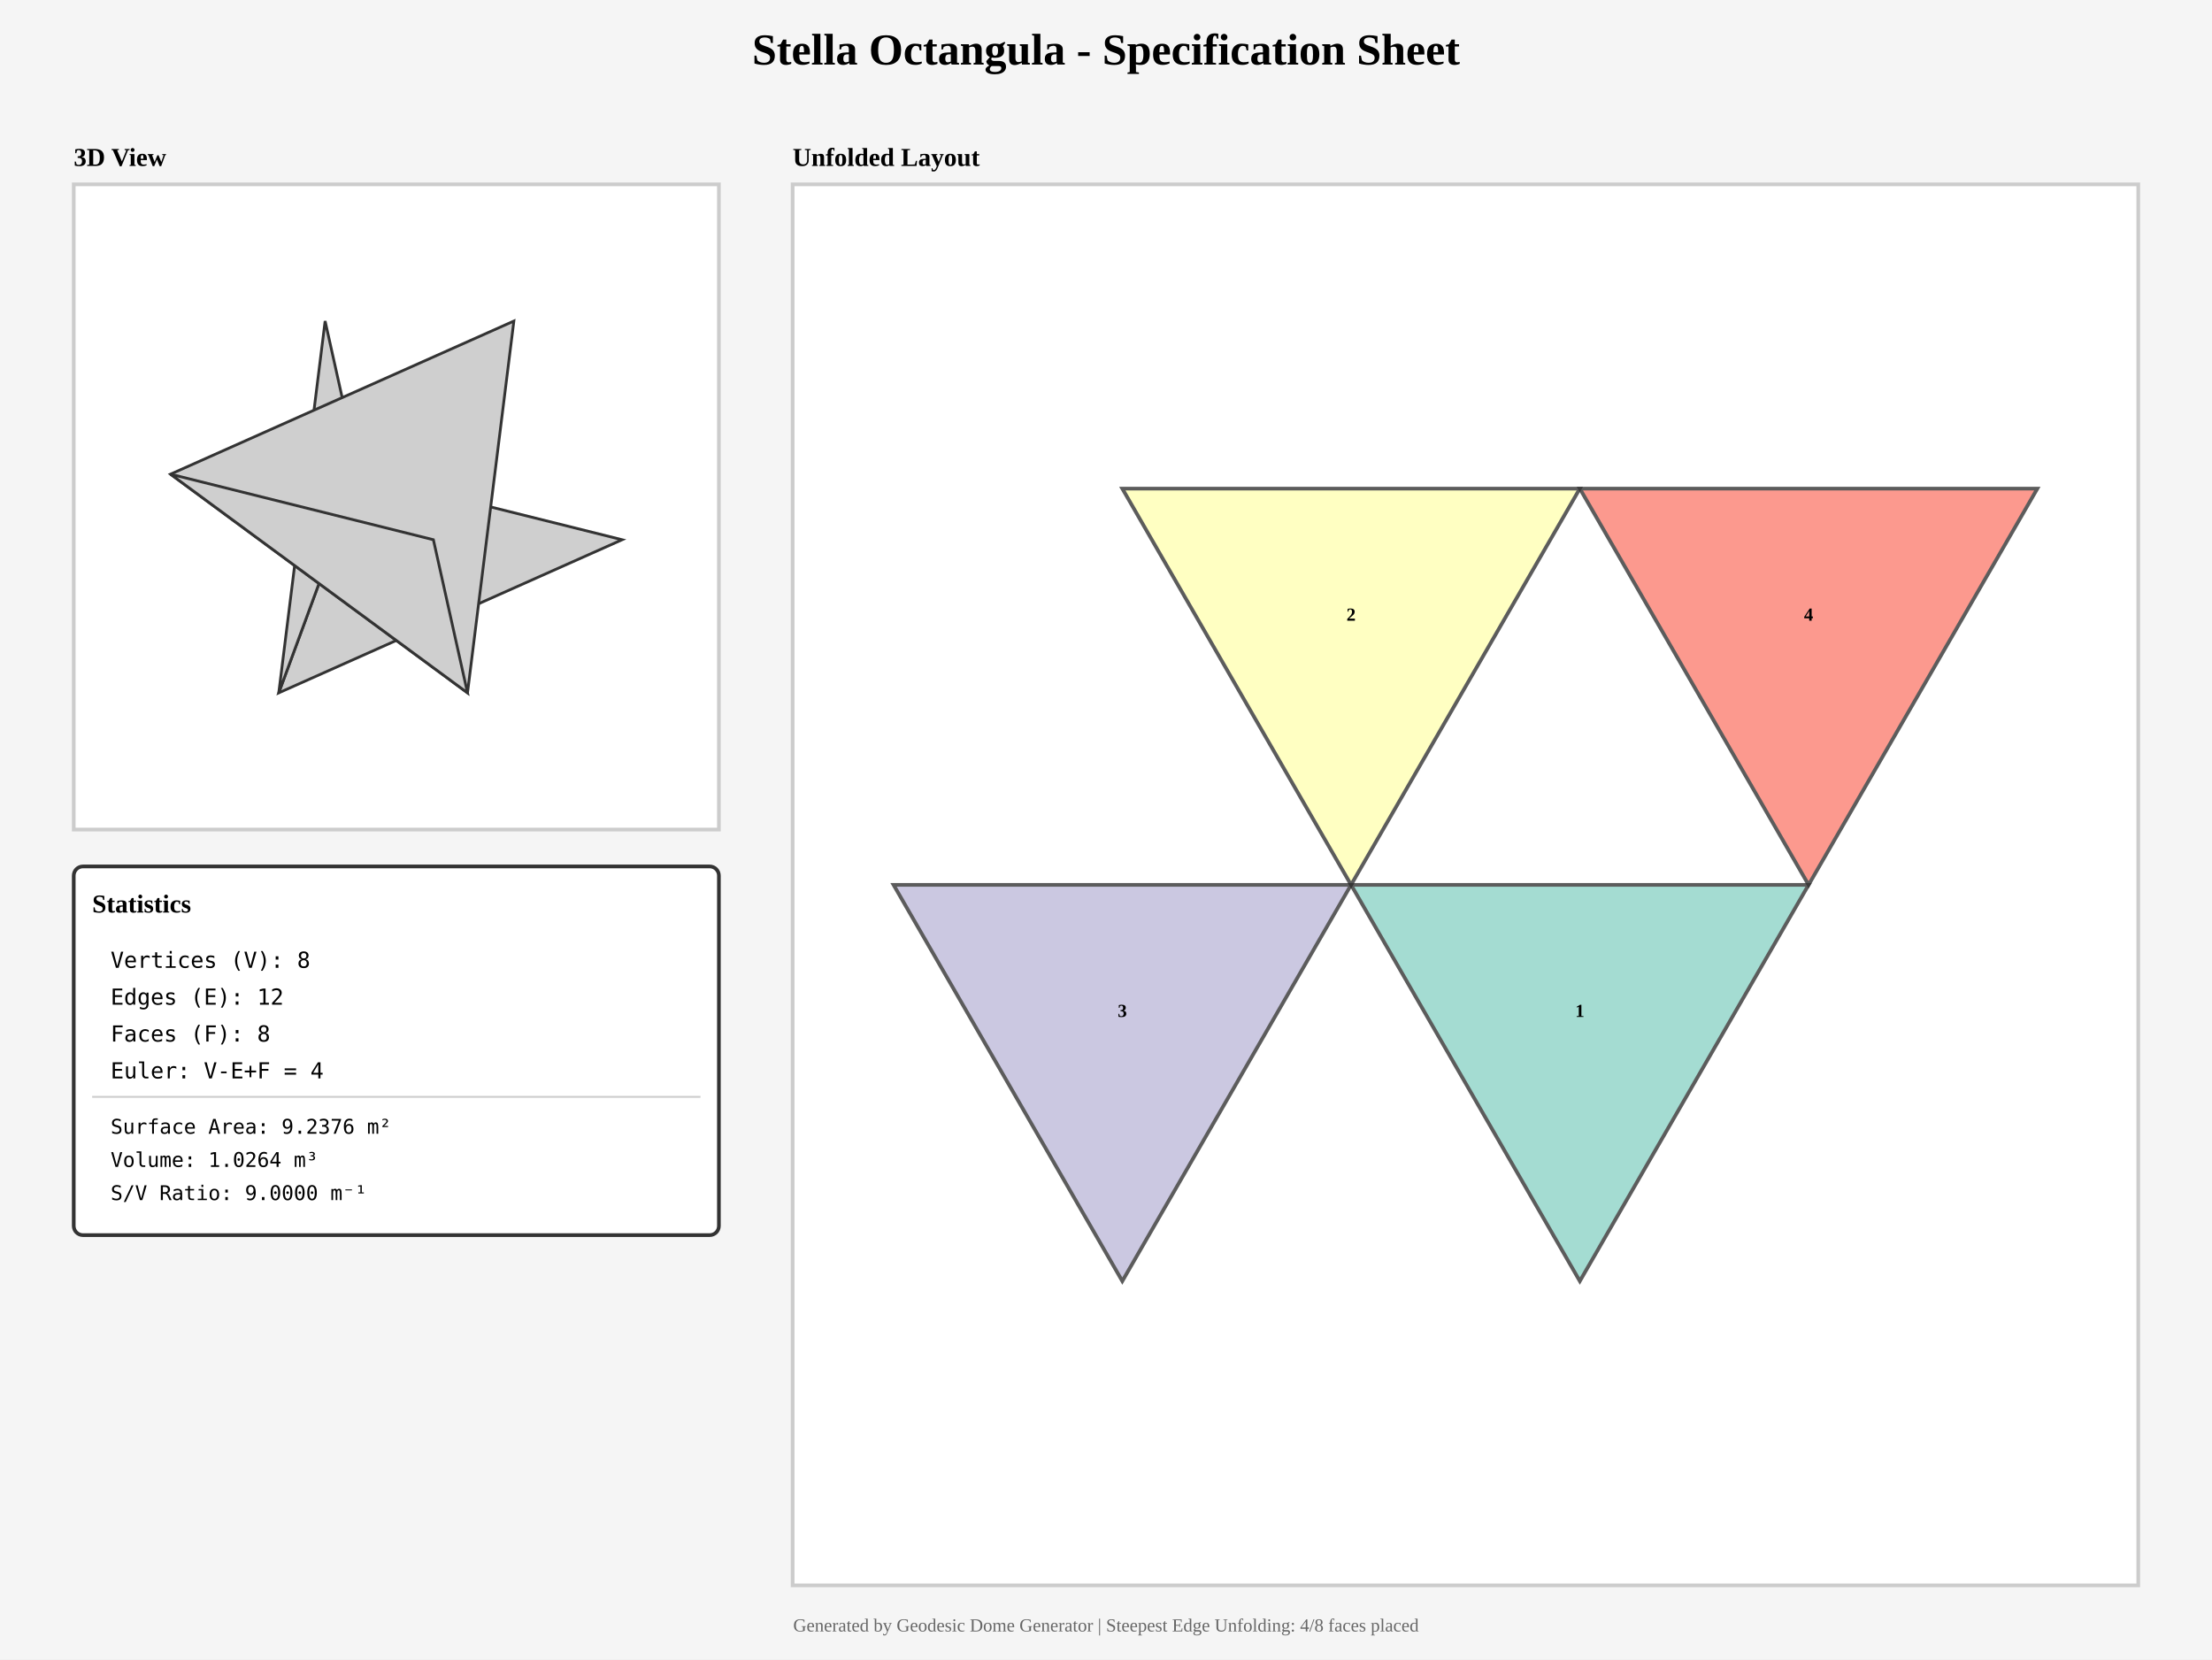
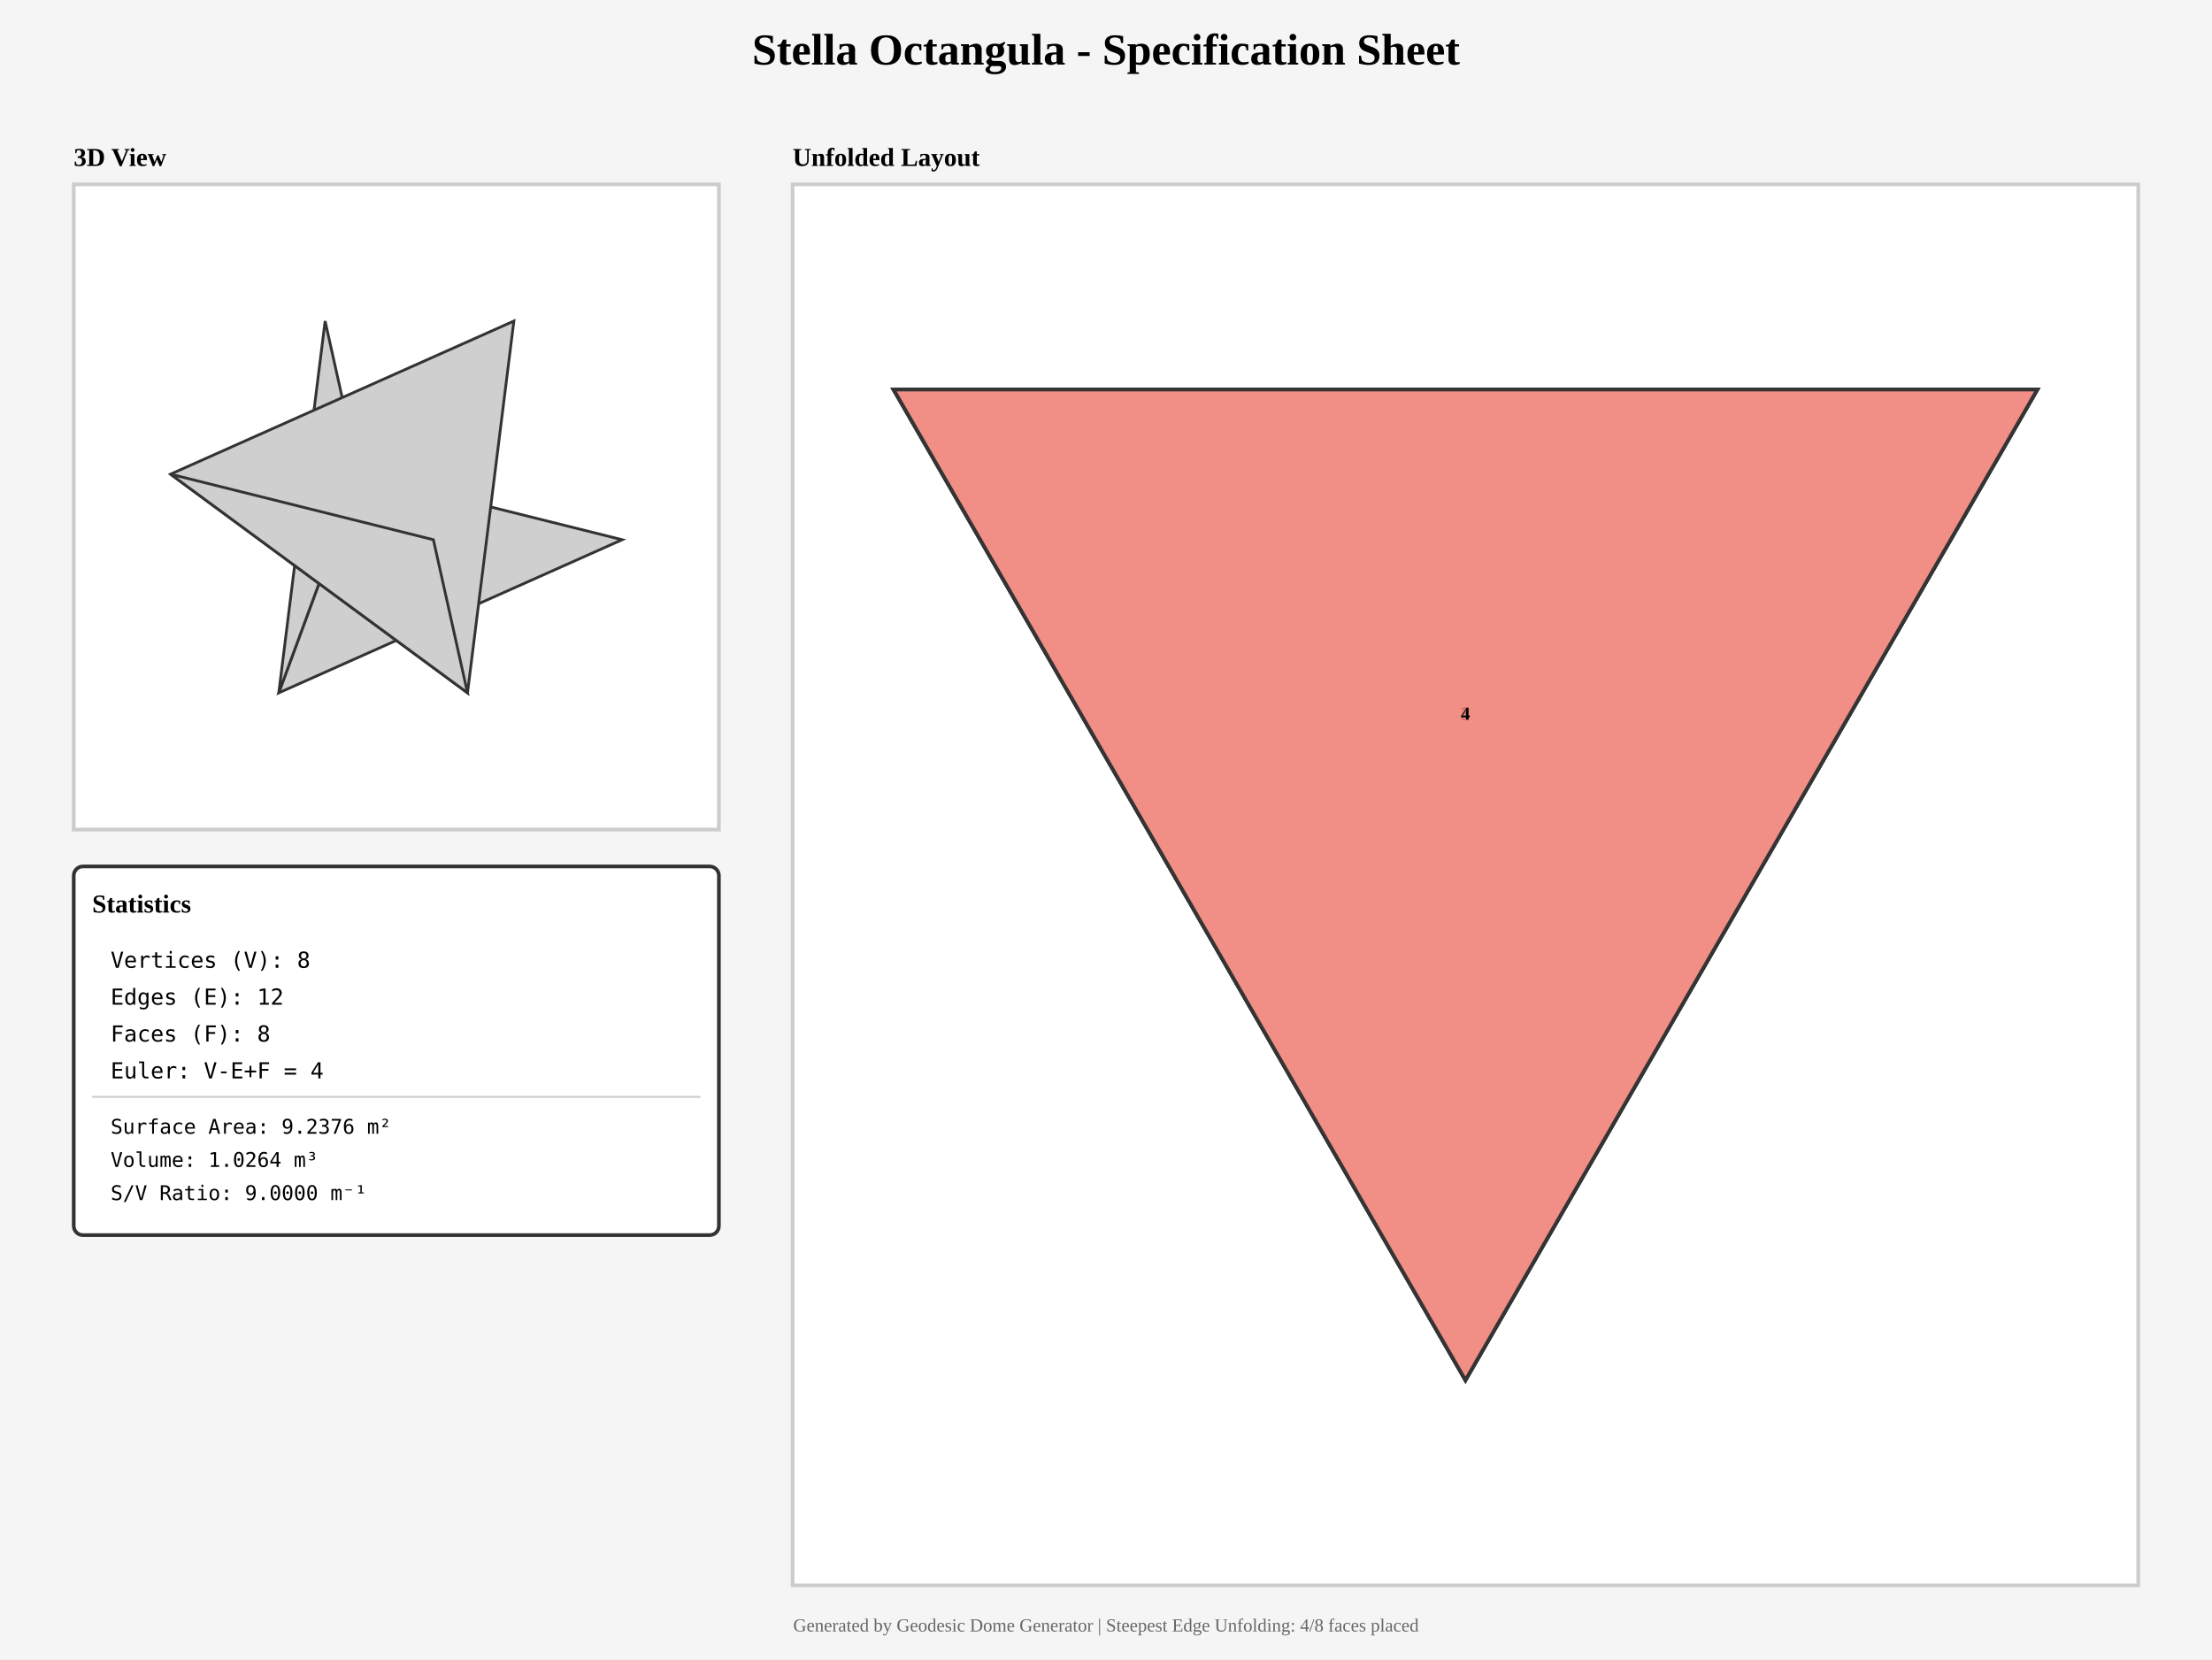
<svg xmlns="http://www.w3.org/2000/svg" width="1200" height="900">
  <rect width="1200" height="900" fill="#f5f5f5" />
  <text x="600.0" y="35" text-anchor="middle" font-size="24" font-weight="bold">Stella Octangula - Specification Sheet</text>
  <text x="40" y="90" font-size="14" font-weight="bold">3D View</text>
  <text x="430" y="90" font-size="14" font-weight="bold">Unfolded Layout</text>
  <rect x="40" y="100" width="350" height="350" fill="white" stroke="#ccc" stroke-width="2" />
  <polygon points="337.50,292.78 151.23,375.84 194.89,257.22" fill="rgb(207,207,207)" stroke="#333" stroke-width="1.5" />
  <polygon points="194.89,257.22 151.23,375.84 176.38,174.16" fill="rgb(207,207,207)" stroke="#333" stroke-width="1.5" />
  <polygon points="92.50,257.22 278.77,174.16 253.62,375.84" fill="rgb(207,207,207)" stroke="#333" stroke-width="1.5" />
  <polygon points="92.50,257.22 253.62,375.84 235.11,292.78" fill="rgb(207,207,207)" stroke="#333" stroke-width="1.5" />
  <rect x="40" y="470" width="350" height="200" fill="white" stroke="#333" stroke-width="2" rx="5" />
  <text x="50" y="495" font-size="14" font-weight="bold">Statistics</text>
  <text x="60" y="525" font-size="12" font-family="monospace">
    <tspan x="60" dy="0">Vertices (V): 8</tspan>
    <tspan x="60" dy="20">Edges (E): 12</tspan>
    <tspan x="60" dy="20">Faces (F): 8</tspan>
    <tspan x="60" dy="20">Euler: V-E+F = 4</tspan>
  </text>
  <line x1="50" y1="595" x2="380" y2="595" stroke="#ccc" stroke-width="1" />
  <text x="60" y="615" font-size="11" font-family="monospace">
    <tspan x="60" dy="0">Surface Area: 9.2376 m²</tspan>
    <tspan x="60" dy="18">Volume: 1.0264 m³</tspan>
    <tspan x="60" dy="18">S/V Ratio: 9.0000 m⁻¹</tspan>
  </text>
  <rect x="430" y="100" width="730" height="760" fill="white" stroke="#ccc" stroke-width="2" />
-   <polygon points="732.95,480.00 981.15,480.00 857.05,694.95" fill="#8dd3c7" stroke="#333" stroke-width="2" opacity="0.8" />
-   <text x="857.05" y="551.65" text-anchor="middle" font-size="10" font-weight="bold">1</text>
-   <polygon points="732.95,480.00 608.85,265.05 857.05,265.05" fill="#ffffb3" stroke="#333" stroke-width="2" opacity="0.8" />
-   <text x="732.95" y="336.70" text-anchor="middle" font-size="10" font-weight="bold">2</text>
-   <polygon points="732.95,480.00 608.85,694.95 484.75,480.00" fill="#bebada" stroke="#333" stroke-width="2" opacity="0.8" />
-   <text x="608.85" y="551.65" text-anchor="middle" font-size="10" font-weight="bold">3</text>
-   <polygon points="1105.25,265.05 981.15,480.00 857.05,265.05" fill="#fb8072" stroke="#333" stroke-width="2" opacity="0.8" />
-   <text x="981.15" y="336.70" text-anchor="middle" font-size="10" font-weight="bold">4</text>
+   <polygon points="484.75,211.32 1105.25,211.32 795.00,748.68" fill="#8dd3c7" stroke="#333" stroke-width="2" opacity="0.8" />
+   <text x="795.00" y="390.44" text-anchor="middle" font-size="10" font-weight="bold">1</text>
+   <polygon points="484.75,211.32 795.00,748.68 1105.25,211.32" fill="#ffffb3" stroke="#333" stroke-width="2" opacity="0.8" />
+   <text x="795.00" y="390.44" text-anchor="middle" font-size="10" font-weight="bold">2</text>
+   <polygon points="484.75,211.32 795.00,748.68 1105.25,211.32" fill="#bebada" stroke="#333" stroke-width="2" opacity="0.8" />
+   <text x="795.00" y="390.44" text-anchor="middle" font-size="10" font-weight="bold">3</text>
+   <polygon points="795.00,748.68 1105.25,211.32 484.75,211.32" fill="#fb8072" stroke="#333" stroke-width="2" opacity="0.8" />
+   <text x="795.00" y="390.44" text-anchor="middle" font-size="10" font-weight="bold">4</text>
  <text x="600.0" y="885" text-anchor="middle" font-size="10" fill="#666">
Generated by Geodesic Dome Generator | Steepest Edge Unfolding: 4/8 faces placed
</text>
</svg>
